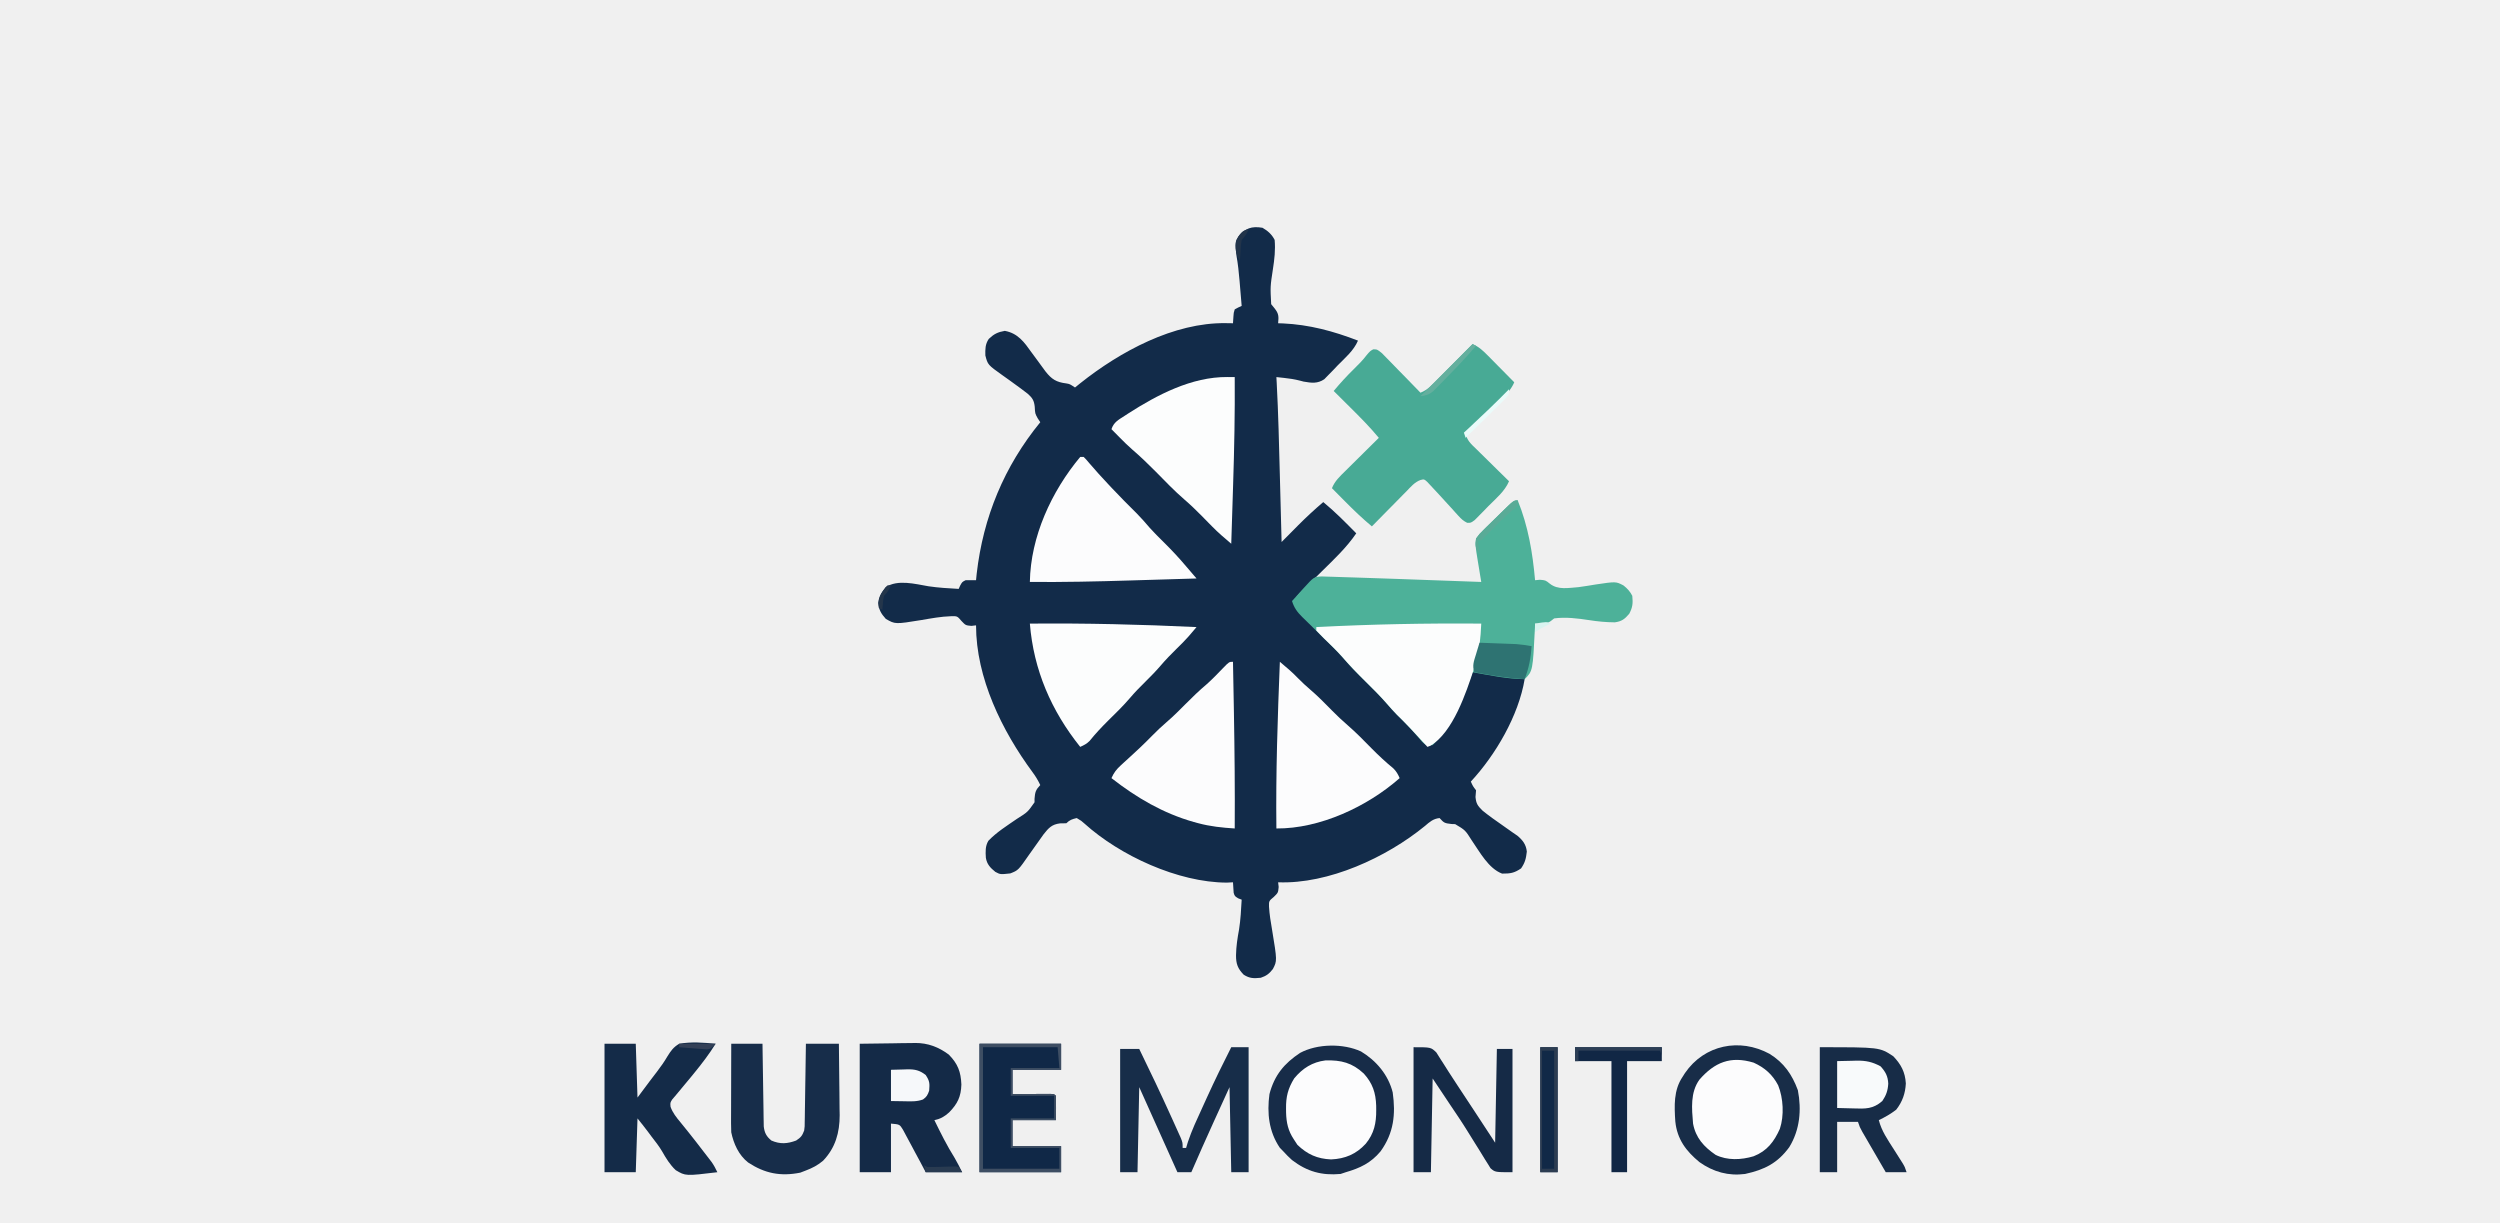
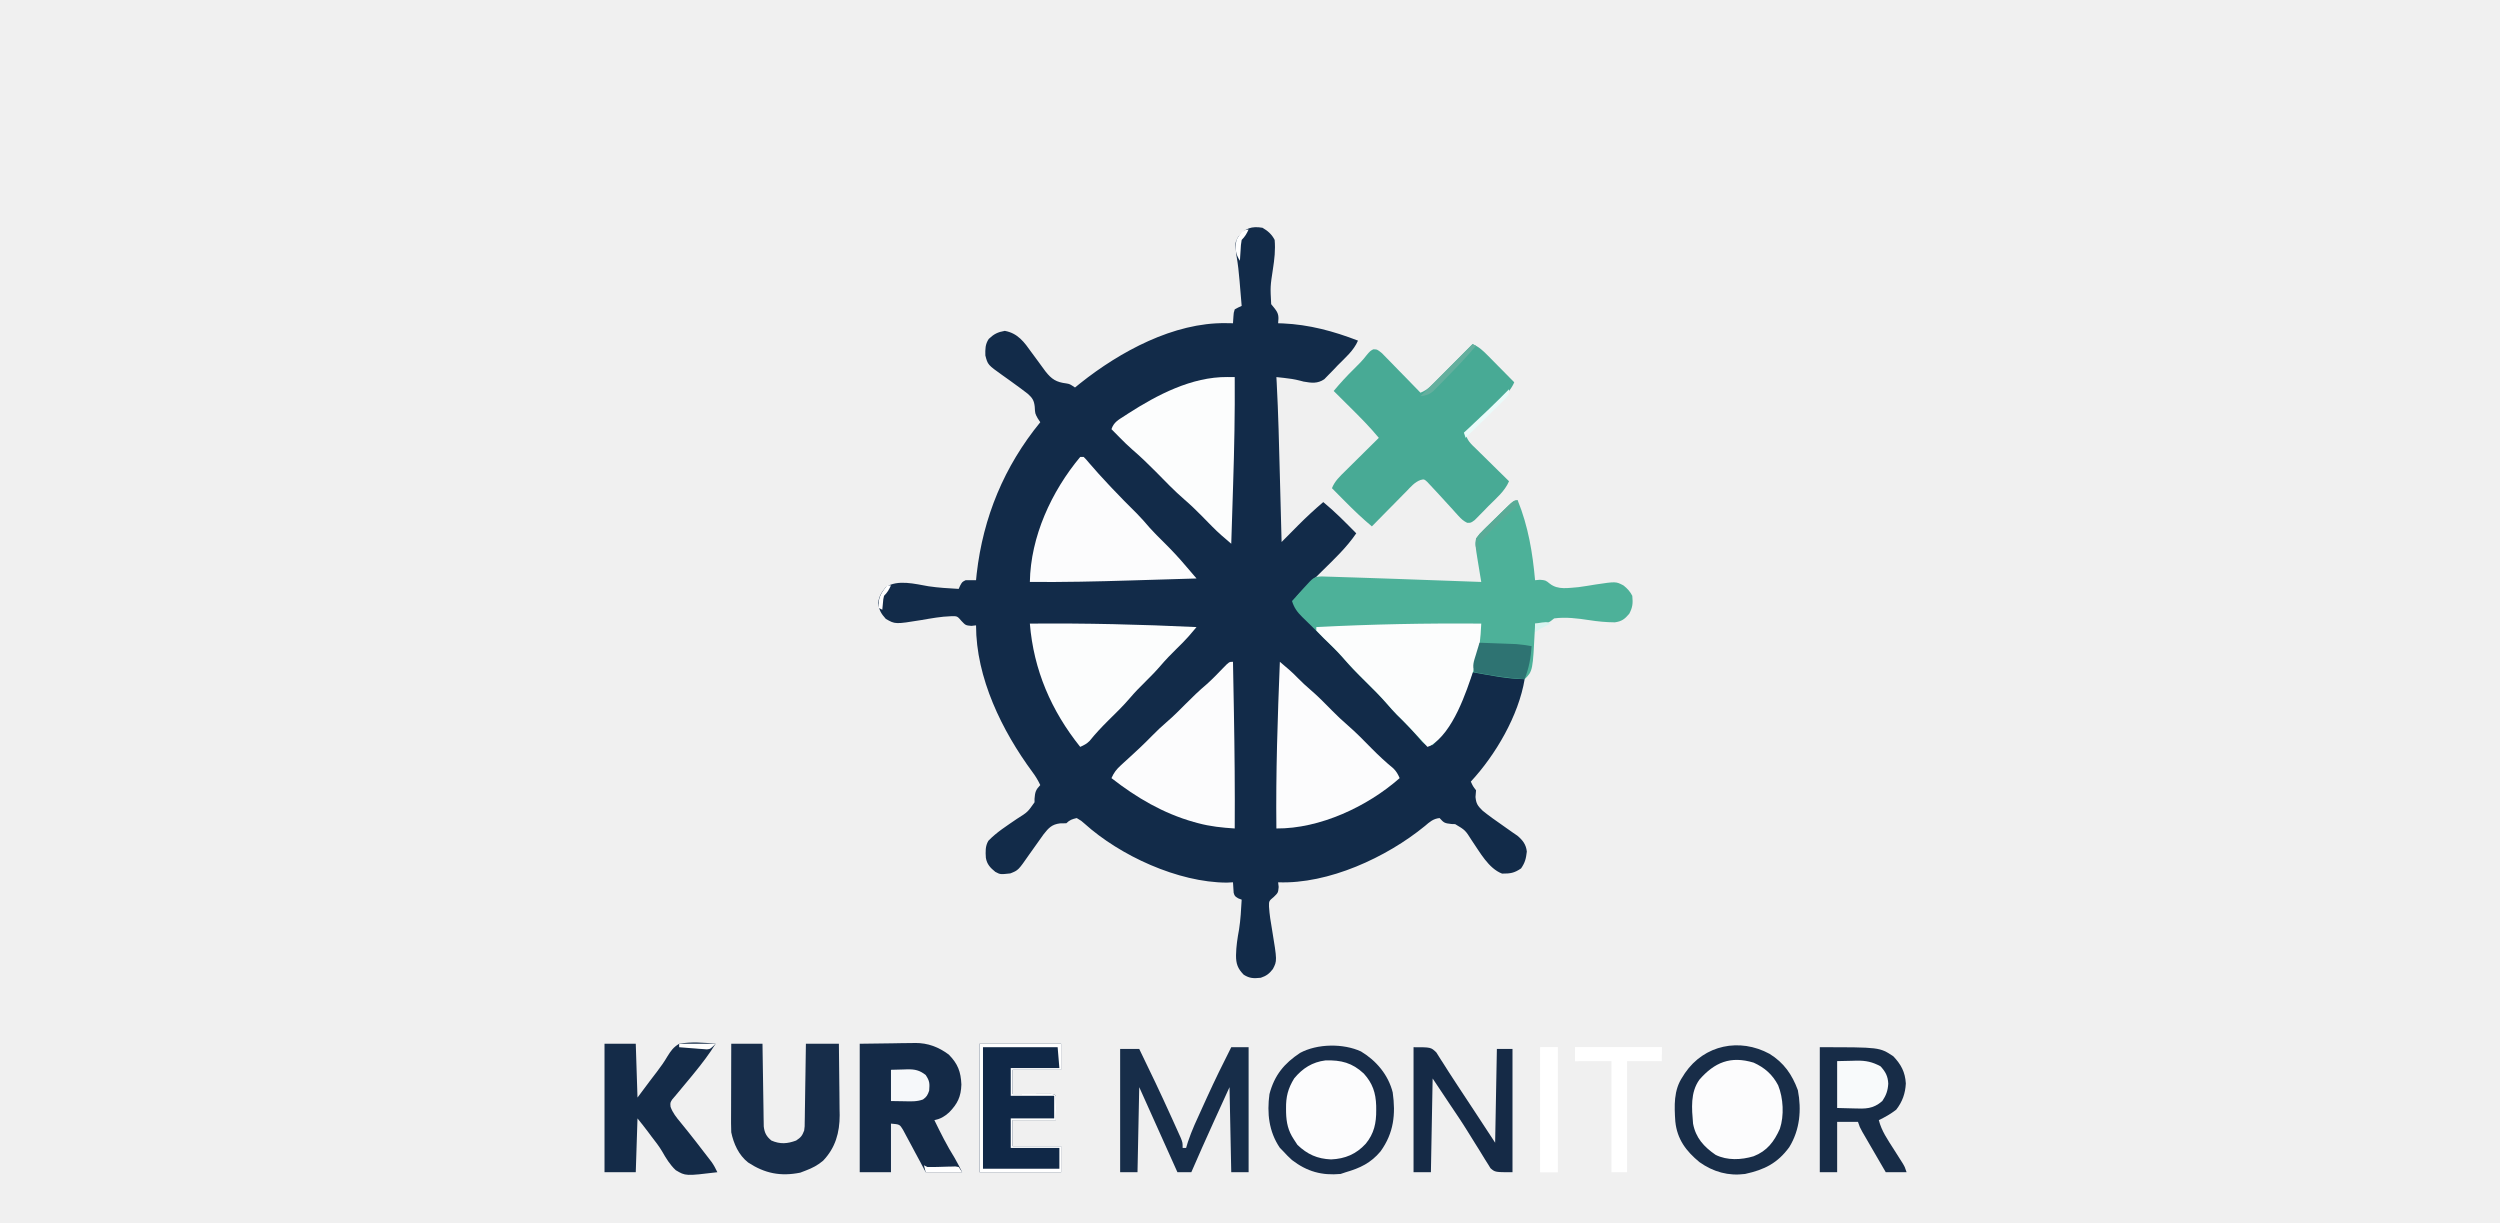
<svg xmlns="http://www.w3.org/2000/svg" version="1.1" width="450" height="220" viewBox="30 130 450 220">
  <g transform="translate(36, 136) scale(0.3125)">
    <path d="M0 0 C3.025 1.736 5.418 3.836 7 7 C7.505 12.687 6.885 18.195 6 23.812 C4.461 33.887 4.461 33.887 5 44 C5.668 44.824 6.335 45.647 7.023 46.496 C9.439 49.556 9.354 51.199 9 55 C10.328 55.039 10.328 55.039 11.684 55.078 C26.91 55.775 40.823 59.518 55 65 C52.523 70.779 47.654 74.837 43.312 79.25 C42.426 80.186 41.54 81.122 40.627 82.086 C39.756 82.97 38.885 83.855 37.988 84.766 C36.806 85.984 36.806 85.984 35.599 87.228 C31.682 89.899 28.191 89.377 23.664 88.598 C22.991 88.421 22.318 88.244 21.625 88.062 C18.535 87.257 15.508 86.808 12.337 86.467 C11.526 86.379 10.714 86.291 9.877 86.2 C8.948 86.101 8.948 86.101 8 86 C8.06 87.071 8.12 88.143 8.181 89.247 C9.125 107.069 9.534 124.906 9.996 142.746 C10.108 147.071 10.223 151.396 10.338 155.721 C10.561 164.147 10.781 172.574 11 181 C11.443 180.552 11.886 180.104 12.342 179.642 C14.392 177.571 16.446 175.504 18.5 173.438 C19.196 172.733 19.892 172.029 20.609 171.303 C25.236 166.655 30.005 162.249 35 158 C41.784 163.55 47.855 169.764 54 176 C48.408 184.189 41.357 190.832 34.312 197.75 C32.456 199.579 30.601 201.409 28.748 203.243 C27.603 204.377 26.454 205.508 25.303 206.635 C21.187 210.466 21.187 210.466 18 215 C18.877 220.176 23.123 223.485 26.73 226.988 C27.399 227.65 28.068 228.312 28.757 228.994 C30.893 231.108 33.04 233.211 35.188 235.312 C37.316 237.405 39.442 239.5 41.565 241.598 C42.884 242.901 44.206 244.2 45.532 245.495 C49.355 249.257 52.939 253.154 56.442 257.215 C58.266 259.305 60.177 261.276 62.156 263.219 C62.869 263.924 63.582 264.629 64.316 265.355 C65.037 266.063 65.758 266.771 66.5 267.5 C71.323 272.236 75.966 277.027 80.375 282.152 C82.736 284.837 85.255 287.313 87.812 289.812 C90.547 292.487 92.878 294.816 95 298 C99.326 296.485 101.285 293.239 103.688 289.562 C104.118 288.911 104.549 288.259 104.992 287.588 C111.546 277.364 116.229 266.131 121 255 C130.9 256.65 140.8 258.3 151 260 C147.509 280.944 134.343 303.524 120 319 C121.22 321.691 121.22 321.691 123 324 C122.897 325.279 122.794 326.558 122.688 327.875 C123.065 331.772 123.954 332.955 126.793 335.762 C130.401 338.684 134.184 341.358 138 344 C140.066 345.454 142.129 346.911 144.188 348.375 C145.047 348.96 145.907 349.545 146.793 350.148 C149.879 352.737 151.804 355.209 152.25 359.281 C151.798 363.291 151.267 365.611 148.938 369 C144.971 371.7 142.808 372 138 372 C130.169 369.017 125.214 359.635 120.603 352.975 C116.799 346.957 116.799 346.957 110.965 343.496 C110.296 343.477 109.627 343.457 108.938 343.438 C104.818 342.98 104.545 342.8 102 340 C98.32 340.391 96.305 342.199 93.562 344.562 C71.473 362.653 37.948 378.135 9 377 C9.103 377.887 9.206 378.774 9.312 379.688 C9 383 9 383 6.5 385.438 C3.688 387.774 3.688 387.774 3.75 391.082 C4.035 395.552 4.72 399.845 5.5 404.25 C8.448 422.22 8.448 422.22 5.98 426.957 C3.896 429.645 2.232 430.923 -1 432 C-5.097 432.379 -7.278 432.449 -10.812 430.25 C-14.287 426.676 -15.28 423.965 -15.25 419 C-15.163 413.946 -14.431 409.175 -13.512 404.215 C-12.604 398.514 -12.324 392.759 -12 387 C-12.645 386.755 -13.289 386.51 -13.953 386.258 C-16 385 -16 385 -16.609 383.055 C-16.74 381.036 -16.87 379.018 -17 377 C-18.763 377.093 -18.763 377.093 -20.562 377.188 C-48.639 377.1 -82.093 361.632 -102.55 343.177 C-104.256 341.637 -104.256 341.637 -107 340 C-109.59 340.592 -111.119 341.119 -113 343 C-114.794 343.031 -114.794 343.031 -116.625 343.062 C-121.361 343.65 -123.194 345.693 -126.078 349.344 C-130.267 355.132 -130.267 355.132 -134.361 360.987 C-140.673 370.085 -140.673 370.085 -145.246 371.883 C-151.018 372.521 -151.018 372.521 -153.879 371.004 C-156.809 368.624 -158.74 366.616 -159.344 362.863 C-159.561 359.317 -159.737 356.283 -157.93 353.137 C-153.181 348.138 -147.056 344.337 -141.402 340.43 C-135.254 336.562 -135.254 336.562 -131.301 330.902 C-131.305 330.254 -131.309 329.606 -131.312 328.938 C-131.003 325.034 -130.634 323.748 -128 321 C-129.278 318.303 -130.677 315.942 -132.469 313.559 C-150.029 289.744 -165 259.276 -165 229 C-166.33 229.155 -166.33 229.155 -167.688 229.312 C-171 229 -171 229 -173.375 226.5 C-175.826 223.634 -175.826 223.634 -179.547 223.75 C-185.238 223.931 -190.802 224.973 -196.402 225.934 C-211.6 228.4 -211.6 228.4 -217 225.25 C-219.773 222.13 -220.833 220.28 -221.375 216.125 C-220.899 212.155 -219.47 210.105 -217 207 C-210.158 202.439 -200.096 205.173 -192.402 206.488 C-186.632 207.356 -180.822 207.668 -175 208 C-174.711 207.361 -174.423 206.721 -174.125 206.062 C-173 204 -173 204 -171 203 C-169 202.96 -167 202.957 -165 203 C-164.876 201.762 -164.752 200.525 -164.625 199.25 C-160.892 166.658 -148.768 137.408 -128 112 C-128.491 111.255 -128.982 110.51 -129.488 109.742 C-131 107 -131 107 -131.188 103.125 C-131.563 99.583 -132.478 98.062 -135.125 95.688 C-137.929 93.469 -140.834 91.393 -143.727 89.293 C-144.388 88.812 -145.049 88.331 -145.73 87.835 C-147.053 86.879 -148.382 85.932 -149.719 84.995 C-158.245 78.921 -158.245 78.921 -159.637 73.535 C-159.712 69.876 -159.756 67.127 -157.672 64.02 C-154.673 61.176 -152.543 60.095 -148.438 59.375 C-140.903 60.745 -137.237 65.865 -133.062 71.75 C-132.007 73.186 -130.95 74.621 -129.891 76.055 C-128.253 78.288 -126.618 80.522 -124.984 82.758 C-121.435 87.252 -118.76 88.945 -113.016 89.648 C-111 90 -111 90 -108 92 C-106.982 91.178 -105.963 90.355 -104.914 89.508 C-82.091 71.378 -51.147 54.475 -21.062 54.938 C-20.29 54.947 -19.518 54.956 -18.723 54.965 C-18.154 54.976 -17.586 54.988 -17 55 C-16.918 53.721 -16.835 52.443 -16.75 51.125 C-16.609 48.945 -16.609 48.945 -16 47 C-13.962 45.878 -13.962 45.878 -12 45 C-12.309 41.291 -12.623 37.583 -12.938 33.875 C-13.025 32.828 -13.112 31.782 -13.201 30.703 C-13.624 25.755 -14.119 20.892 -15 16 C-15.869 8.556 -15.869 8.556 -13.953 5.125 C-9.949 0.226 -6.231 -1.064 0 0 Z " fill="#122B49" transform="translate(708,112)" />
    <path d="M0 0 C6.045 14.886 8.585 30.079 10 46 C10.887 45.917 11.774 45.835 12.688 45.75 C16 46 16 46 18.469 47.977 C23.181 51.743 29.242 50.419 35 50 C38.311 49.554 41.596 49.015 44.891 48.465 C56.582 46.717 56.582 46.717 60.98 49.051 C63.143 50.792 64.754 52.509 66 55 C66.407 59.234 66.256 61.516 64.25 65.312 C61.702 68.356 59.875 69.761 55.914 70.266 C50.909 70.231 46.136 69.772 41.188 69 C34.53 67.989 27.715 67.11 21 68 C20.363 68.501 19.726 69.003 19.07 69.52 C16.085 71.655 13.57 71.206 10 71 C9.974 71.813 9.948 72.627 9.922 73.465 C8.692 98.308 8.692 98.308 4 103 C-6.06 102.925 -16.124 100.745 -26 99 C-26.34 99.909 -26.681 100.818 -27.031 101.754 C-32.261 115.436 -38.526 130.427 -49 141 C-53 141 -53 141 -55.008 139.164 C-55.706 138.326 -56.405 137.488 -57.125 136.625 C-61.043 132.063 -65.137 127.81 -69.445 123.617 C-71.478 121.535 -73.378 119.429 -75.273 117.227 C-79.141 112.766 -83.29 108.635 -87.5 104.5 C-91.545 100.528 -95.557 96.584 -99.23 92.262 C-102.348 88.636 -105.676 85.277 -109.082 81.926 C-109.626 81.389 -110.171 80.853 -110.732 80.3 C-113 78.068 -115.272 75.839 -117.552 73.619 C-119.236 71.978 -120.909 70.328 -122.582 68.676 C-123.097 68.18 -123.611 67.684 -124.141 67.173 C-127.015 64.32 -128.803 61.883 -130 58 C-128.233 56.038 -126.462 54.08 -124.688 52.125 C-123.938 51.292 -123.938 51.292 -123.174 50.441 C-117.384 44.076 -117.384 44.076 -112.968 43.833 C-111.706 43.873 -110.445 43.912 -109.145 43.953 C-108.434 43.973 -107.724 43.992 -106.993 44.013 C-104.599 44.081 -102.206 44.166 -99.812 44.25 C-98.122 44.302 -96.431 44.353 -94.74 44.404 C-88.826 44.586 -82.913 44.793 -77 45 C-74.557 45.084 -72.113 45.168 -69.67 45.252 C-53.446 45.813 -37.223 46.398 -21 47 C-21.217 45.698 -21.433 44.396 -21.656 43.055 C-21.938 41.328 -22.219 39.602 -22.5 37.875 C-22.643 37.019 -22.786 36.163 -22.934 35.281 C-24.507 25.538 -24.507 25.538 -24 22 C-22.012 19.299 -22.012 19.299 -19.258 16.602 C-18.774 16.122 -18.291 15.642 -17.792 15.148 C-16.772 14.141 -15.745 13.141 -14.71 12.148 C-13.123 10.623 -11.558 9.078 -9.996 7.527 C-2.327 0 -2.327 0 0 0 Z " fill="#4DB199" transform="translate(855,269)" />
    <path d="M0 0 C3.668 1.539 5.986 3.755 8.766 6.57 C9.655 7.466 10.545 8.362 11.461 9.285 C12.381 10.222 13.302 11.159 14.25 12.125 C15.195 13.08 16.14 14.034 17.086 14.988 C19.395 17.321 21.7 19.658 24 22 C22.453 25.689 20.207 28.037 17.387 30.844 C16.468 31.76 15.55 32.677 14.604 33.621 C13.885 34.33 13.885 34.33 13.152 35.054 C11.698 36.49 10.252 37.934 8.807 39.379 C4.678 43.482 0.603 47.427 -4 51 C-3.56 55.376 -0.645 57.738 2.348 60.641 C3.145 61.431 3.145 61.431 3.958 62.238 C5.652 63.916 7.357 65.583 9.062 67.25 C10.215 68.387 11.367 69.525 12.518 70.664 C15.337 73.451 18.166 76.228 21 79 C18.521 84.828 13.517 88.893 9.125 93.312 C8.214 94.257 7.302 95.201 6.363 96.174 C5.483 97.061 4.602 97.949 3.695 98.863 C2.891 99.681 2.087 100.499 1.258 101.341 C-1 103 -1 103 -3.097 102.95 C-5.27 101.865 -6.515 100.743 -8.137 98.938 C-8.996 97.995 -8.996 97.995 -9.874 97.033 C-10.472 96.362 -11.071 95.691 -11.688 95 C-12.938 93.635 -14.189 92.27 -15.441 90.906 C-16.628 89.604 -17.814 88.302 -19 87 C-20.69 85.147 -22.396 83.318 -24.125 81.5 C-24.788 80.788 -25.45 80.077 -26.133 79.344 C-27.885 77.759 -27.885 77.759 -29.939 78.26 C-33.366 79.491 -35.589 82.225 -38.078 84.785 C-38.65 85.361 -39.221 85.937 -39.81 86.53 C-41.63 88.367 -43.44 90.215 -45.25 92.062 C-46.484 93.311 -47.718 94.559 -48.953 95.807 C-51.977 98.863 -54.991 101.929 -58 105 C-63.437 100.47 -68.465 95.657 -73.438 90.625 C-74.169 89.889 -74.901 89.153 -75.654 88.395 C-77.439 86.599 -79.22 84.8 -81 83 C-79.378 78.899 -76.423 76.169 -73.336 73.141 C-72.508 72.317 -72.508 72.317 -71.663 71.476 C-69.905 69.729 -68.14 67.99 -66.375 66.25 C-65.179 65.064 -63.984 63.878 -62.789 62.691 C-59.865 59.789 -56.934 56.893 -54 54 C-59.104 47.819 -64.683 42.202 -70.375 36.562 C-71.302 35.64 -72.229 34.718 -73.184 33.768 C-75.453 31.509 -77.726 29.254 -80 27 C-76.303 22.578 -72.497 18.404 -68.375 14.375 C-65.681 11.741 -63.18 9.239 -60.914 6.227 C-59 4 -59 4 -57.247 3.025 C-55 3 -55 3 -52.251 5.181 C-51.201 6.232 -50.165 7.296 -49.141 8.371 C-48.591 8.927 -48.042 9.484 -47.476 10.057 C-45.722 11.839 -43.986 13.638 -42.25 15.438 C-41.065 16.648 -39.879 17.857 -38.691 19.064 C-35.781 22.03 -32.886 25.011 -30 28 C-25.804 26.362 -23.013 23.267 -19.922 20.117 C-19.35 19.543 -18.779 18.969 -18.19 18.377 C-16.372 16.548 -14.561 14.711 -12.75 12.875 C-11.516 11.631 -10.282 10.388 -9.047 9.145 C-6.026 6.102 -3.011 3.052 0 0 Z " fill="#48AA95" transform="translate(829,179)" />
    <path d="M0 0 C8.203 5.077 12.968 11.895 16.281 20.93 C18.48 32.291 17.437 43.8 11.328 53.75 C4.56 62.987 -2.941 66.738 -14.094 69.18 C-23.746 70.468 -32.48 67.988 -40.406 62.367 C-48.099 56.043 -53.27 49.183 -54.321 38.97 C-54.902 29.961 -55.367 20.909 -50.094 13.18 C-49.658 12.489 -49.222 11.798 -48.773 11.086 C-37.603 -5.273 -17.183 -9.342 0 0 Z " fill="#FCFCFD" transform="translate(1000.094,587.8203)" />
    <path d="M0 0 C8.831 5.331 15.704 13.47 18.25 23.562 C20.043 36.212 18.863 47.009 11.25 57.562 C5.682 64.227 -0.522 67.175 -8.75 69.562 C-9.74 69.892 -10.73 70.222 -11.75 70.562 C-22.557 71.566 -31.11 69.193 -39.75 62.562 C-42.375 60.125 -42.375 60.125 -44.75 57.562 C-45.771 56.511 -45.771 56.511 -46.812 55.438 C-53.106 46.099 -54.236 35.533 -52.75 24.562 C-49.914 13.714 -44.271 6.892 -35.094 0.824 C-25.151 -4.528 -10.222 -4.719 0 0 Z " fill="#FCFCFD" transform="translate(764.75,586.4375)" />
    <path d="M0 0 C0.173 9.062 0.339 18.125 0.5 27.188 C0.512 27.857 0.524 28.526 0.536 29.215 C0.929 51.478 1.144 73.733 1 96 C-6.225 95.541 -13.13 94.834 -20.125 92.938 C-20.927 92.721 -21.729 92.505 -22.555 92.282 C-40.288 87.251 -55.542 78.277 -70 67 C-68.639 63.917 -67.14 61.945 -64.656 59.68 C-63.992 59.067 -63.327 58.454 -62.643 57.822 C-61.936 57.18 -61.228 56.537 -60.5 55.875 C-59.04 54.53 -57.582 53.184 -56.125 51.836 C-55.416 51.181 -54.707 50.526 -53.977 49.851 C-51.421 47.458 -48.956 44.995 -46.5 42.5 C-43.811 39.776 -41.102 37.168 -38.188 34.688 C-34.429 31.478 -30.973 28.012 -27.5 24.5 C-23.478 20.432 -19.421 16.524 -15.047 12.832 C-11.769 9.898 -8.722 6.729 -5.679 3.554 C-2.215 0 -2.215 0 0 0 Z " fill="#FCFCFD" transform="translate(691,362)" />
    <path d="M0 0 C0.66 0 1.32 0 2 0 C3.472 1.475 3.472 1.475 5.172 3.512 C8.754 7.723 12.464 11.784 16.25 15.812 C17.225 16.852 17.225 16.852 18.219 17.912 C22.936 22.922 27.766 27.792 32.66 32.629 C35.261 35.265 37.658 38.023 40.059 40.84 C42.601 43.669 45.295 46.327 48 49 C52.55 53.5 56.875 58.105 61 63 C62.035 64.209 63.07 65.418 64.106 66.626 C64.648 67.257 65.189 67.889 65.747 68.539 C66.161 69.021 66.574 69.503 67 70 C58.322 70.265 49.644 70.526 40.967 70.782 C36.934 70.901 32.901 71.022 28.869 71.146 C9.573 71.737 -9.692 72.17 -29 72 C-28.552 45.873 -16.59 19.908 0 0 Z " fill="#FCFCFD" transform="translate(603,244)" />
    <path d="M0 0 C-0.397 8.125 -0.972 15.789 -3.438 23.562 C-3.696 24.395 -3.955 25.227 -4.222 26.084 C-8.649 39.664 -16.233 62.587 -29.289 70.363 C-29.854 70.573 -30.418 70.784 -31 71 C-31.69 70.238 -32.379 69.476 -33.09 68.691 C-38.176 63.096 -43.3 57.591 -48.734 52.328 C-50.652 50.358 -52.442 48.348 -54.234 46.266 C-58.116 41.794 -62.277 37.647 -66.5 33.5 C-71.3 28.785 -75.916 24.017 -80.303 18.915 C-83.578 15.219 -87.167 11.832 -90.721 8.406 C-92.183 6.973 -93.596 5.49 -95 4 C-95 3.34 -95 2.68 -95 2 C-63.31 0.362 -31.73 -0.275 0 0 Z " fill="#FCFDFD" transform="translate(834,340)" />
    <path d="M0 0 C32.057 -0.297 63.979 0.477 96 2 C95.058 3.109 94.115 4.217 93.172 5.324 C92.384 6.25 92.384 6.25 91.581 7.194 C89.359 9.732 86.975 12.081 84.562 14.438 C81.424 17.53 78.36 20.644 75.5 24 C72.659 27.333 69.616 30.426 66.5 33.5 C63.447 36.512 60.459 39.535 57.688 42.812 C53.768 47.416 49.435 51.596 45.136 55.84 C41.359 59.586 37.767 63.398 34.43 67.547 C32.779 69.224 31.144 70.062 29 71 C12.315 50.173 2.182 26.728 0 0 Z " fill="#FCFDFD" transform="translate(574,340)" />
    <path d="M0 0 C1.127 0.96 2.253 1.921 3.379 2.883 C4.006 3.418 4.634 3.953 5.28 4.505 C7.086 6.075 8.78 7.711 10.438 9.438 C12.749 11.79 15.112 13.991 17.625 16.125 C22.008 19.894 26.043 23.985 30.081 28.118 C32.926 31.009 35.832 33.758 38.906 36.406 C43.868 40.693 48.411 45.361 53 50.039 C56.952 54.037 60.989 57.792 65.336 61.359 C67.115 63.113 68.018 64.719 69 67 C50.422 83.39 23.061 96.184 -2 96 C-2.38 63.963 -1.278 32.009 0 0 Z " fill="#FCFCFD" transform="translate(718,362)" />
    <path d="M0 0 C0.805 0.004 1.609 0.009 2.438 0.013 C3.048 0.019 3.658 0.024 4.287 0.03 C4.443 20.736 4.031 41.387 3.359 62.08 C3.235 65.93 3.117 69.78 2.998 73.63 C2.766 81.097 2.528 88.563 2.287 96.03 C-1.466 92.86 -5.174 89.701 -8.616 86.19 C-9.279 85.519 -9.942 84.848 -10.625 84.157 C-11.972 82.785 -13.318 81.412 -14.665 80.04 C-17.881 76.786 -21.118 73.63 -24.592 70.651 C-30.485 65.576 -35.838 59.949 -41.292 54.413 C-45.707 49.957 -50.174 45.664 -54.936 41.58 C-57.482 39.359 -59.841 36.998 -62.213 34.593 C-63.497 33.295 -63.497 33.295 -64.807 31.971 C-65.751 31.01 -65.751 31.01 -66.713 30.03 C-65.358 25.963 -62.66 24.644 -59.213 22.405 C-58.546 21.968 -57.879 21.532 -57.192 21.082 C-40.358 10.256 -20.512 -0.144 0 0 Z " fill="#FCFDFD" transform="translate(687.7134,197.97)" />
    <path d="M0 0 C9.374 -0.124 9.374 -0.124 18.938 -0.25 C20.892 -0.286 22.846 -0.323 24.859 -0.36 C26.436 -0.372 28.013 -0.382 29.59 -0.391 C30.386 -0.411 31.182 -0.432 32.002 -0.453 C39.307 -0.457 45.448 1.891 51.312 6.25 C56.495 11.553 58.243 16.05 58.562 23.5 C58.326 30.54 56.329 34.603 51.473 39.559 C48.766 41.99 46.524 43.28 43 44 C46.613 51.418 50.253 58.719 54.641 65.719 C56.238 68.399 57.605 71.21 59 74 C52.07 74 45.14 74 38 74 C36.975 72.063 35.95 70.125 34.895 68.129 C33.889 66.257 32.878 64.388 31.866 62.519 C31.166 61.22 30.473 59.917 29.786 58.611 C28.796 56.733 27.785 54.868 26.77 53.004 C26.167 51.878 25.565 50.752 24.945 49.592 C23.02 46.426 23.02 46.426 18 46 C18 55.24 18 64.48 18 74 C12.06 74 6.12 74 0 74 C0 49.58 0 25.16 0 0 Z " fill="#142A47" transform="translate(476,582)" />
    <path d="M0 0 C5.94 0 11.88 0 18 0 C18.495 15.345 18.495 15.345 19 31 C21.289 27.927 23.579 24.854 25.938 21.688 C27.338 19.852 28.74 18.017 30.145 16.184 C32.357 13.269 34.438 10.395 36.262 7.223 C38.334 3.916 39.651 2.037 43 0 C49.935 -1.24 57.028 -0.682 64 0 C60.261 6.018 56.044 11.524 51.562 17 C50.995 17.696 50.427 18.392 49.843 19.109 C47.441 22.046 45.028 24.968 42.566 27.855 C41.926 28.625 41.285 29.395 40.625 30.188 C40.081 30.82 39.537 31.453 38.977 32.105 C37.815 33.993 37.815 33.993 38.039 36.348 C39.31 39.855 41.395 42.419 43.75 45.25 C44.745 46.481 45.738 47.713 46.73 48.945 C47.522 49.922 47.522 49.922 48.33 50.919 C51.294 54.613 54.179 58.367 57.062 62.125 C57.622 62.847 58.182 63.569 58.759 64.313 C59.545 65.338 59.545 65.338 60.348 66.383 C60.812 66.985 61.276 67.587 61.754 68.208 C63.046 70.067 64.038 71.954 65 74 C46.691 76.205 46.691 76.205 41.023 72.819 C37.678 69.686 35.388 65.88 33.134 61.92 C31.348 58.896 29.213 56.214 27.062 53.438 C26.373 52.508 25.683 51.579 24.973 50.621 C23.032 48.042 21.016 45.52 19 43 C18.67 53.23 18.34 63.46 18 74 C12.06 74 6.12 74 0 74 C0 49.58 0 25.16 0 0 Z " fill="#142B48" transform="translate(329,582)" />
    <path d="M0 0 C5.94 0 11.88 0 18 0 C18.02 1.494 18.04 2.987 18.06 4.526 C18.136 10.065 18.225 15.604 18.317 21.143 C18.356 23.54 18.391 25.938 18.422 28.336 C18.468 31.781 18.526 35.227 18.586 38.672 C18.597 39.745 18.609 40.818 18.621 41.924 C18.641 42.924 18.661 43.925 18.681 44.956 C18.694 45.835 18.708 46.715 18.722 47.621 C19.157 51.342 20.242 53.376 23.125 55.75 C28.208 57.96 32.329 57.619 37.375 55.75 C40.197 53.869 40.806 53.076 42 50 C42.324 47.579 42.324 47.579 42.319 44.956 C42.339 43.955 42.359 42.955 42.379 41.924 C42.396 40.314 42.396 40.314 42.414 38.672 C42.433 37.568 42.453 36.464 42.473 35.326 C42.533 31.801 42.579 28.275 42.625 24.75 C42.663 22.359 42.702 19.969 42.742 17.578 C42.838 11.719 42.922 5.86 43 0 C49.27 0 55.54 0 62 0 C62.099 6.919 62.172 13.838 62.22 20.758 C62.24 23.108 62.267 25.458 62.302 27.808 C62.351 31.201 62.373 34.594 62.391 37.988 C62.411 39.025 62.432 40.062 62.453 41.13 C62.456 51.19 59.991 59.961 52.922 67.348 C49.879 69.964 46.734 71.581 43 73 C41.928 73.412 40.855 73.825 39.75 74.25 C28.395 76.521 19.315 74.709 9.688 68.375 C4.301 64.1 1.378 57.649 0 51 C-0.085 49.29 -0.118 47.577 -0.114 45.864 C-0.113 44.844 -0.113 43.823 -0.113 42.771 C-0.108 41.676 -0.103 40.581 -0.098 39.453 C-0.096 38.327 -0.095 37.2 -0.093 36.04 C-0.088 32.443 -0.075 28.847 -0.062 25.25 C-0.057 22.811 -0.053 20.372 -0.049 17.934 C-0.038 11.956 -0.021 5.978 0 0 Z " fill="#172D4A" transform="translate(402,582)" />
    <path d="M0 0 C15.51 0 31.02 0 47 0 C47 4.95 47 9.9 47 15 C37.76 15 28.52 15 19 15 C19 19.62 19 24.24 19 29 C21.581 28.983 21.581 28.983 24.215 28.965 C26.456 28.955 28.697 28.946 30.938 28.938 C32.074 28.929 33.21 28.921 34.381 28.912 C35.46 28.909 36.54 28.906 37.652 28.902 C39.153 28.894 39.153 28.894 40.683 28.886 C43 29 43 29 44 30 C44.144 34.668 44.042 39.329 44 44 C35.75 44 27.5 44 19 44 C19 48.95 19 53.9 19 59 C28.24 59 37.48 59 47 59 C47 63.95 47 68.9 47 74 C31.49 74 15.98 74 0 74 C0 49.58 0 25.16 0 0 Z " fill="#102847" transform="translate(545,582)" />
    <path d="M0 0 C34.457 0 34.457 0 42.312 5.188 C46.803 9.887 49.181 14.313 49.562 20.875 C49.269 26.648 47.569 31.435 44 36 C40.845 38.418 37.582 40.289 34 42 C35.586 48.269 39.124 53.303 42.562 58.688 C43.754 60.565 44.943 62.443 46.129 64.324 C46.656 65.15 47.182 65.976 47.725 66.827 C49 69 49 69 50 72 C46.04 72 42.08 72 38 72 C35.879 68.354 33.761 64.706 31.646 61.056 C30.927 59.815 30.206 58.575 29.484 57.335 C28.446 55.551 27.412 53.766 26.379 51.98 C25.756 50.907 25.133 49.833 24.49 48.727 C23 46 23 46 22 43 C18.04 43 14.08 43 10 43 C10 52.57 10 62.14 10 72 C6.7 72 3.4 72 0 72 C0 48.24 0 24.48 0 0 Z " fill="#172C47" transform="translate(1029,584)" />
    <path d="M0 0 C3.3 0 6.6 0 10 0 C10 23.76 10 47.52 10 72 C6.7 72 3.4 72 0 72 C-0.33 55.83 -0.66 39.66 -1 23 C-3.331 28.115 -5.661 33.23 -8.062 38.5 C-8.782 40.077 -9.501 41.654 -10.242 43.279 C-14.585 52.814 -18.828 62.389 -23 72 C-25.64 72 -28.28 72 -31 72 C-38.354 55.676 -45.678 39.339 -53 23 C-53.33 39.17 -53.66 55.34 -54 72 C-57.3 72 -60.6 72 -64 72 C-64 48.57 -64 25.14 -64 1 C-60.37 1 -56.74 1 -53 1 C-46.711 13.906 -40.53 26.853 -34.624 39.939 C-34.042 41.228 -33.458 42.516 -32.872 43.804 C-32.05 45.614 -31.236 47.428 -30.422 49.242 C-29.954 50.282 -29.485 51.322 -29.003 52.394 C-28 55 -28 55 -28 58 C-27.34 58 -26.68 58 -26 58 C-25.48 56.269 -25.48 56.269 -24.949 54.504 C-22.722 47.831 -19.734 41.486 -16.804 35.101 C-15.827 32.969 -14.857 30.833 -13.889 28.697 C-9.481 19.017 -4.817 9.483 0 0 Z " fill="#172D49" transform="translate(690,584)" />
    <path d="M0 0 C10 0 10 0 13.136 3.013 C14.058 4.401 14.943 5.815 15.797 7.246 C16.536 8.386 16.536 8.386 17.29 9.548 C18.344 11.177 19.382 12.814 20.407 14.46 C21.995 16.992 23.633 19.482 25.295 21.965 C28.647 26.976 31.951 32.017 35.25 37.062 C39.127 42.982 43.005 48.901 47 55 C47.33 37.18 47.66 19.36 48 1 C50.97 1 53.94 1 57 1 C57 24.43 57 47.86 57 72 C47 72 47 72 44.339 69.712 C43.363 68.13 43.363 68.13 42.367 66.516 C42.001 65.945 41.634 65.374 41.257 64.786 C40.095 62.96 38.985 61.108 37.875 59.25 C37.124 58.049 36.371 56.849 35.613 55.652 C34.109 53.265 32.622 50.869 31.147 48.463 C27.912 43.21 24.445 38.118 21 33 C17.7 28.05 14.4 23.1 11 18 C10.67 35.82 10.34 53.64 10 72 C6.7 72 3.4 72 0 72 C0 48.24 0 24.48 0 0 Z " fill="#152A46" transform="translate(795,584)" />
    <path d="M0 0 C8.203 5.077 12.968 11.895 16.281 20.93 C18.48 32.291 17.437 43.8 11.328 53.75 C4.56 62.987 -2.941 66.738 -14.094 69.18 C-23.746 70.468 -32.48 67.988 -40.406 62.367 C-48.099 56.043 -53.27 49.183 -54.321 38.97 C-54.902 29.961 -55.367 20.909 -50.094 13.18 C-49.658 12.489 -49.222 11.798 -48.773 11.086 C-37.603 -5.273 -17.183 -9.342 0 0 Z M-40.43 14.863 C-45.735 22.248 -44.84 31.47 -44.094 40.18 C-42.565 48.376 -37.866 53.52 -31.094 58.18 C-24.353 61.512 -16.323 61.111 -9.219 58.992 C-1.437 55.944 2.575 50.599 5.906 43.18 C8.447 35.573 7.913 25.536 4.934 18.137 C1.663 11.907 -2.778 7.983 -9.18 5.062 C-22.535 1.016 -31.752 4.924 -40.43 14.863 Z " fill="#182D48" transform="translate(1000.094,587.8203)" />
    <path d="M0 0 C8.831 5.331 15.704 13.47 18.25 23.562 C20.043 36.212 18.863 47.009 11.25 57.562 C5.682 64.227 -0.522 67.175 -8.75 69.562 C-9.74 69.892 -10.73 70.222 -11.75 70.562 C-22.557 71.566 -31.11 69.193 -39.75 62.562 C-42.375 60.125 -42.375 60.125 -44.75 57.562 C-45.771 56.511 -45.771 56.511 -46.812 55.438 C-53.106 46.099 -54.236 35.533 -52.75 24.562 C-49.914 13.714 -44.271 6.892 -35.094 0.824 C-25.151 -4.528 -10.222 -4.719 0 0 Z M-38.496 15.523 C-42.097 21.379 -43.283 26.155 -43.188 32.938 C-43.181 33.686 -43.174 34.434 -43.167 35.204 C-42.997 41.036 -42.017 45.635 -38.75 50.562 C-38.049 51.635 -37.347 52.708 -36.625 53.812 C-30.912 59.277 -25.186 61.851 -17.25 62.188 C-9.176 61.836 -2.817 59.164 2.688 53.188 C7.563 47.279 8.812 41.181 8.75 33.75 C8.741 32.561 8.741 32.561 8.733 31.349 C8.504 23.84 6.691 18.38 1.605 12.738 C-5.089 6.497 -11.442 4.914 -20.461 5.152 C-28.044 6.098 -33.686 9.693 -38.496 15.523 Z " fill="#172C48" transform="translate(764.75,586.4375)" />
-     <path d="M0 0 C16.5 0 33 0 50 0 C50 2.64 50 5.28 50 8 C43.4 8 36.8 8 30 8 C30 29.12 30 50.24 30 72 C27.03 72 24.06 72 21 72 C21 50.88 21 29.76 21 8 C14.07 8 7.14 8 0 8 C0 5.36 0 2.72 0 0 Z " fill="#112745" transform="translate(888,584)" />
-     <path d="M0 0 C3.3 0 6.6 0 10 0 C10 23.76 10 47.52 10 72 C6.7 72 3.4 72 0 72 C0 48.24 0 24.48 0 0 Z " fill="#112947" transform="translate(868,584)" />
+     <path d="M0 0 C16.5 0 33 0 50 0 C50 2.64 50 5.28 50 8 C43.4 8 36.8 8 30 8 C30 29.12 30 50.24 30 72 C27.03 72 24.06 72 21 72 C21 50.88 21 29.76 21 8 C14.07 8 7.14 8 0 8 C0 5.36 0 2.72 0 0 Z " fill="#FFFFFF" transform="translate(888,584)" />
+     <path d="M0 0 C3.3 0 6.6 0 10 0 C10 23.76 10 47.52 10 72 C6.7 72 3.4 72 0 72 C0 48.24 0 24.48 0 0 Z " fill="#FFFFFF" transform="translate(868,584)" />
    <path d="M0 0 C4.238 -0.093 4.238 -0.093 8.562 -0.188 C9.438 -0.215 10.314 -0.242 11.217 -0.27 C16.59 -0.327 20.254 0.433 25 3 C27.907 6.206 29.241 8.723 29.438 13 C29.205 16.925 28.242 19.712 26 23 C20.71 27.621 16.278 27.495 9.625 27.25 C6.449 27.168 3.272 27.085 0 27 C0 18.09 0 9.18 0 0 Z " fill="#F8FAFB" transform="translate(1039,592)" />
    <path d="M0 0 C3.875 0.14 7.75 0.288 11.625 0.438 C12.719 0.477 13.814 0.516 14.941 0.557 C16.005 0.599 17.068 0.64 18.164 0.684 C19.625 0.739 19.625 0.739 21.116 0.795 C24.125 1.009 27.033 1.459 30 2 C29.591 8.762 28.43 14.672 26 21 C16.173 20.451 6.653 18.819 -3 17 C-4.291 13.128 -3.223 10.558 -2.062 6.812 C-1.77 5.831 -1.77 5.831 -1.471 4.83 C-0.988 3.218 -0.495 1.609 0 0 Z " fill="#2E7372" transform="translate(833,351)" />
-     <path d="M0 0 C15.51 0 31.02 0 47 0 C47 4.95 47 9.9 47 15 C37.76 15 28.52 15 19 15 C19 19.62 19 24.24 19 29 C21.581 28.983 21.581 28.983 24.215 28.965 C26.456 28.955 28.697 28.946 30.938 28.938 C32.074 28.929 33.21 28.921 34.381 28.912 C35.46 28.909 36.54 28.906 37.652 28.902 C39.153 28.894 39.153 28.894 40.683 28.886 C43 29 43 29 44 30 C44.144 34.668 44.042 39.329 44 44 C35.75 44 27.5 44 19 44 C19 48.95 19 53.9 19 59 C28.24 59 37.48 59 47 59 C47 63.95 47 68.9 47 74 C31.49 74 15.98 74 0 74 C0 49.58 0 25.16 0 0 Z M2 2 C2 25.1 2 48.2 2 72 C16.52 72 31.04 72 46 72 C46 68.04 46 64.08 46 60 C36.76 60 27.52 60 18 60 C18 54.39 18 48.78 18 43 C26.25 43 34.5 43 43 43 C43 38.71 43 34.42 43 30 C34.75 30 26.5 30 18 30 C18 24.72 18 19.44 18 14 C27.24 14 36.48 14 46 14 C45.505 8.06 45.505 8.06 45 2 C30.81 2 16.62 2 2 2 Z " fill="#3E4E63" transform="translate(545,582)" />
+     <path d="M0 0 C15.51 0 31.02 0 47 0 C47 4.95 47 9.9 47 15 C37.76 15 28.52 15 19 15 C19 19.62 19 24.24 19 29 C21.581 28.983 21.581 28.983 24.215 28.965 C26.456 28.955 28.697 28.946 30.938 28.938 C32.074 28.929 33.21 28.921 34.381 28.912 C35.46 28.909 36.54 28.906 37.652 28.902 C39.153 28.894 39.153 28.894 40.683 28.886 C43 29 43 29 44 30 C44.144 34.668 44.042 39.329 44 44 C35.75 44 27.5 44 19 44 C19 48.95 19 53.9 19 59 C28.24 59 37.48 59 47 59 C47 63.95 47 68.9 47 74 C31.49 74 15.98 74 0 74 C0 49.58 0 25.16 0 0 Z M2 2 C2 25.1 2 48.2 2 72 C16.52 72 31.04 72 46 72 C46 68.04 46 64.08 46 60 C36.76 60 27.52 60 18 60 C18 54.39 18 48.78 18 43 C26.25 43 34.5 43 43 43 C43 38.71 43 34.42 43 30 C34.75 30 26.5 30 18 30 C18 24.72 18 19.44 18 14 C27.24 14 36.48 14 46 14 C45.505 8.06 45.505 8.06 45 2 C30.81 2 16.62 2 2 2 Z " fill="#FFFFFF" transform="translate(545,582)" />
    <path d="M0 0 C3.558 -0.093 3.558 -0.093 7.188 -0.188 C8.294 -0.228 8.294 -0.228 9.423 -0.27 C13.839 -0.326 16.521 0.272 20 3 C22.325 6.488 22.335 7.901 22 12 C21.18 14.461 20.556 15.608 18.438 17.102 C14.906 18.403 11.456 18.209 7.75 18.125 C5.192 18.084 2.635 18.043 0 18 C0 12.06 0 6.12 0 0 Z " fill="#F6F8FA" transform="translate(494,597)" />
-     <path d="M0 0 C3.3 0 6.6 0 10 0 C10 23.76 10 47.52 10 72 C6.7 72 3.4 72 0 72 C0 48.24 0 24.48 0 0 Z M1 2 C1 24.44 1 46.88 1 70 C3.31 70 5.62 70 8 70 C8 47.56 8 25.12 8 2 C5.69 2 3.38 2 1 2 Z " fill="#2C3C51" transform="translate(868,584)" />
-     <path d="M0 0 C16.5 0 33 0 50 0 C50 1.65 50 3.3 50 5 C49.505 3.515 49.505 3.515 49 2 C33.49 2 17.98 2 2 2 C2 3.98 2 5.96 2 8 C1.34 8 0.68 8 0 8 C0 5.36 0 2.72 0 0 Z " fill="#2C3E55" transform="translate(888,584)" />
+     <path d="M0 0 C3.3 0 6.6 0 10 0 C10 23.76 10 47.52 10 72 C6.7 72 3.4 72 0 72 C0 48.24 0 24.48 0 0 Z M1 2 C1 24.44 1 46.88 1 70 C3.31 70 5.62 70 8 70 C8 47.56 8 25.12 8 2 C5.69 2 3.38 2 1 2 Z " fill="#FFFFFF" transform="translate(868,584)" />
+     <path d="M0 0 C16.5 0 33 0 50 0 C50 1.65 50 3.3 50 5 C49.505 3.515 49.505 3.515 49 2 C33.49 2 17.98 2 2 2 C2 3.98 2 5.96 2 8 C1.34 8 0.68 8 0 8 C0 5.36 0 2.72 0 0 Z " fill="#FFFFFF" transform="translate(888,584)" />
    <path d="M0 0 C0.66 0.33 1.32 0.66 2 1 C-3.446 7.409 -9.212 13.459 -15.125 19.438 C-16.446 20.802 -16.446 20.802 -17.793 22.193 C-18.648 23.056 -19.502 23.919 -20.383 24.809 C-21.15 25.59 -21.917 26.372 -22.708 27.177 C-25.207 29.164 -26.86 29.662 -30 30 C-20 20 -10 10 0 0 Z " fill="#64AF9E" transform="translate(829,179)" />
    <path d="M0 0 C0 3 0 3 -1.293 4.367 C-2.231 5.114 -2.231 5.114 -3.188 5.875 C-7.98 9.859 -12.284 14.252 -16.606 18.732 C-18.035 20.191 -19.514 21.6 -21 23 C-21.66 23 -22.32 23 -23 23 C-22.67 25.64 -22.34 28.28 -22 31 C-24.35 27.474 -24.555 26.152 -24 22 C-22.012 19.299 -22.012 19.299 -19.258 16.602 C-18.532 15.882 -18.532 15.882 -17.792 15.148 C-16.772 14.141 -15.745 13.141 -14.71 12.148 C-13.123 10.623 -11.558 9.078 -9.996 7.527 C-2.327 0 -2.327 0 0 0 Z " fill="#59AB97" transform="translate(855,269)" />
    <path d="M0 0 C0 3 0 3 -2.295 5.635 C-3.345 6.685 -4.404 7.727 -5.469 8.762 C-6.024 9.312 -6.579 9.863 -7.15 10.43 C-8.927 12.19 -10.713 13.939 -12.5 15.688 C-13.705 16.878 -14.91 18.068 -16.113 19.26 C-19.068 22.181 -22.031 25.093 -25 28 C-25.33 27.01 -25.66 26.02 -26 25 C-25.045 24.117 -24.09 23.234 -23.105 22.324 C-15.243 15.033 -7.512 7.653 0 0 Z " fill="#EAFBFA" transform="translate(850,205)" />
-     <path d="M0 0 C0.99 0.495 0.99 0.495 2 1 C3.353 1.048 4.709 1.037 6.062 0.992 C6.859 0.975 7.656 0.959 8.477 0.941 C10.159 0.897 11.841 0.845 13.523 0.785 C14.32 0.771 15.117 0.757 15.938 0.742 C17.034 0.709 17.034 0.709 18.152 0.675 C19.067 0.836 19.067 0.836 20 1 C20.66 1.99 21.32 2.98 22 4 C15.07 4 8.14 4 1 4 C0.67 2.68 0.34 1.36 0 0 Z " fill="#293B51" transform="translate(513,652)" />
-     <path d="M0 0 C6.93 0 13.86 0 21 0 C18 3 18 3 16.007 3.249 C14.899 3.162 14.899 3.162 13.77 3.074 C12.566 2.992 12.566 2.992 11.338 2.908 C10.505 2.835 9.671 2.763 8.812 2.688 C7.968 2.626 7.123 2.565 6.252 2.502 C4.167 2.349 2.083 2.176 0 2 C0 1.34 0 0.68 0 0 Z " fill="#334057" transform="translate(372,582)" />
-     <path d="M0 0 C-1.152 2.468 -2.048 4.048 -4 6 C-4.464 8.892 -4.464 8.892 -4.625 12.125 C-4.7 13.221 -4.775 14.316 -4.852 15.445 C-4.901 16.288 -4.95 17.131 -5 18 C-7.682 13.977 -7.812 10.728 -7 6 C-5.407 3.087 -3.602 0 0 0 Z " fill="#22344A" transform="translate(700,113)" />
-     <path d="M0 0 C0.66 0 1.32 0 2 0 C0.848 2.468 -0.048 4.048 -2 6 C-2.458 7.972 -2.458 7.972 -2.625 10.125 C-2.749 11.404 -2.873 12.682 -3 14 C-3.66 13.67 -4.32 13.34 -5 13 C-5.505 7.7 -4.208 5.18 -1 1 C-0.67 0.67 -0.34 0.34 0 0 Z " fill="#24364B" transform="translate(492,318)" />
+     <path d="M0 0 C0.99 0.495 0.99 0.495 2 1 C3.353 1.048 4.709 1.037 6.062 0.992 C6.859 0.975 7.656 0.959 8.477 0.941 C10.159 0.897 11.841 0.845 13.523 0.785 C14.32 0.771 15.117 0.757 15.938 0.742 C17.034 0.709 17.034 0.709 18.152 0.675 C19.067 0.836 19.067 0.836 20 1 C20.66 1.99 21.32 2.98 22 4 C15.07 4 8.14 4 1 4 C0.67 2.68 0.34 1.36 0 0 Z " fill="#FFFFFF" transform="translate(513,652)" />
+     <path d="M0 0 C6.93 0 13.86 0 21 0 C18 3 18 3 16.007 3.249 C14.899 3.162 14.899 3.162 13.77 3.074 C12.566 2.992 12.566 2.992 11.338 2.908 C10.505 2.835 9.671 2.763 8.812 2.688 C7.968 2.626 7.123 2.565 6.252 2.502 C4.167 2.349 2.083 2.176 0 2 C0 1.34 0 0.68 0 0 Z " fill="#FFFFFF" transform="translate(372,582)" />
+     <path d="M0 0 C-1.152 2.468 -2.048 4.048 -4 6 C-4.464 8.892 -4.464 8.892 -4.625 12.125 C-4.7 13.221 -4.775 14.316 -4.852 15.445 C-4.901 16.288 -4.95 17.131 -5 18 C-7.682 13.977 -7.812 10.728 -7 6 C-5.407 3.087 -3.602 0 0 0 Z " fill="#FFFFFF" transform="translate(700,113)" />
+     <path d="M0 0 C0.66 0 1.32 0 2 0 C0.848 2.468 -0.048 4.048 -2 6 C-2.458 7.972 -2.458 7.972 -2.625 10.125 C-2.749 11.404 -2.873 12.682 -3 14 C-3.66 13.67 -4.32 13.34 -5 13 C-5.505 7.7 -4.208 5.18 -1 1 C-0.67 0.67 -0.34 0.34 0 0 Z " fill="#FFFFFF" transform="translate(492,318)" />
    <path d="M0 0 C-0.928 0.454 -1.856 0.907 -2.812 1.375 C-6.039 2.942 -6.039 2.942 -9 5 C-9 3.35 -9 1.7 -9 0 C-2.25 -1.125 -2.25 -1.125 0 0 Z " fill="#DAF4F0" transform="translate(874,340)" />
  </g>
</svg>
